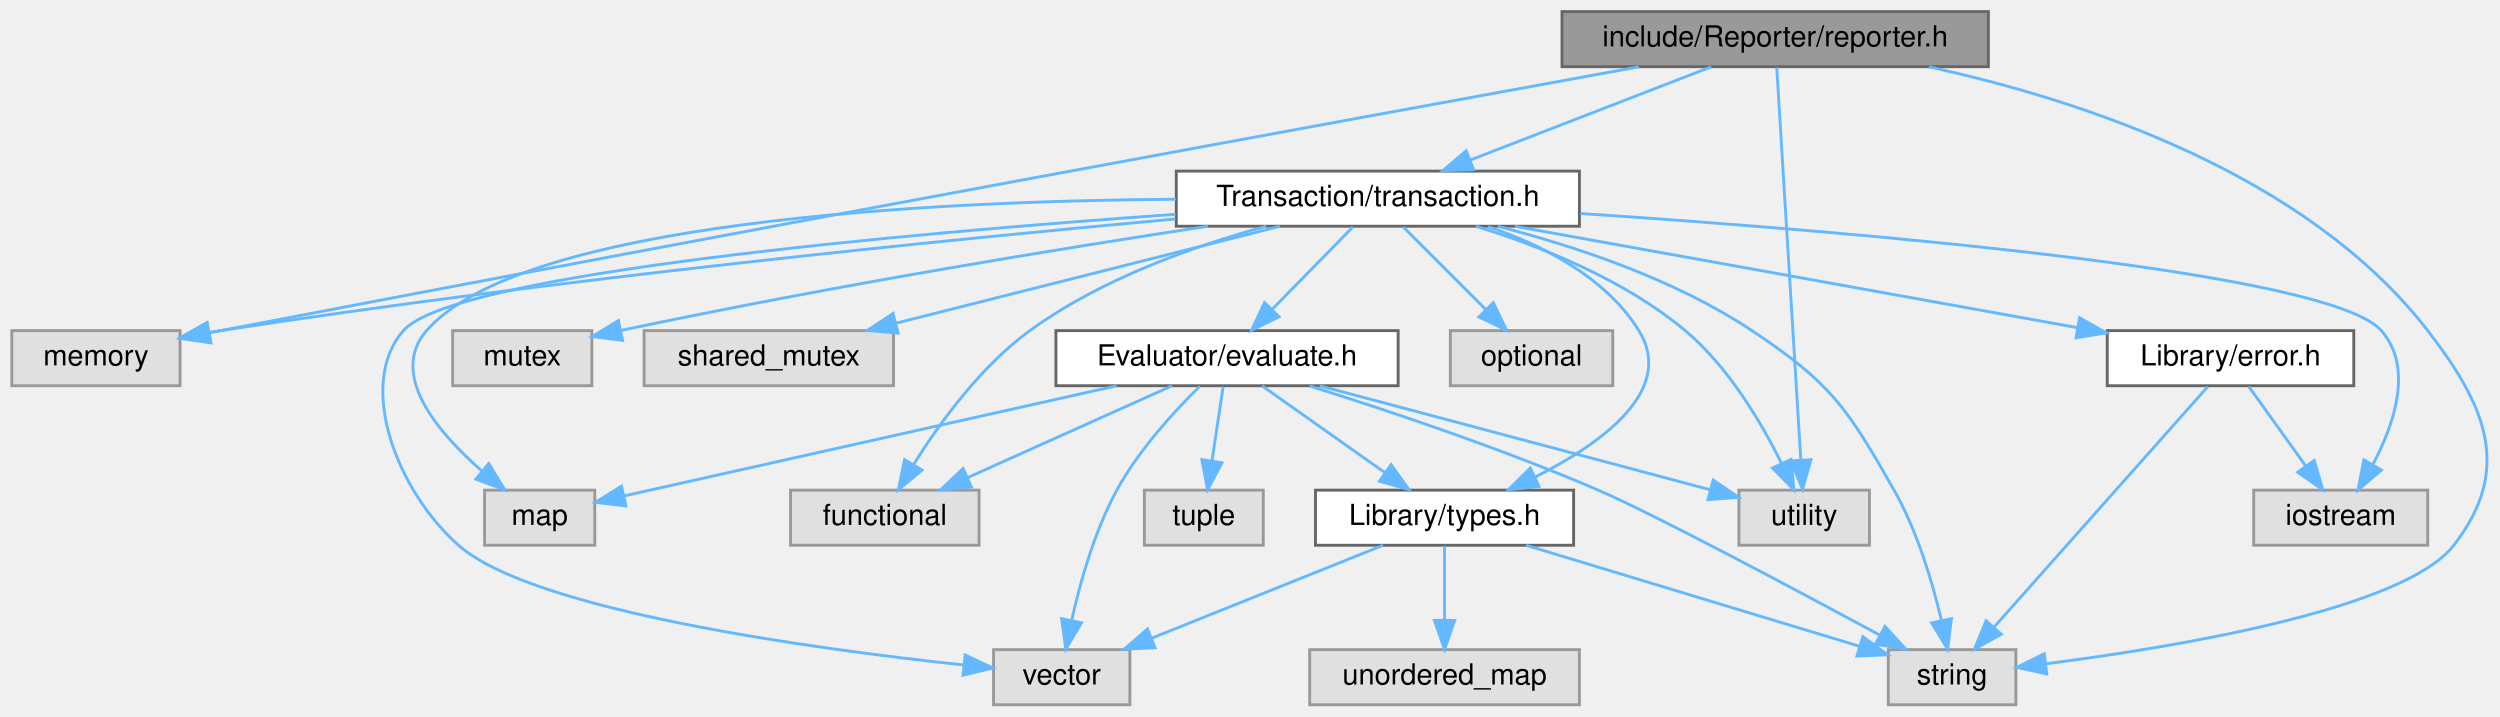
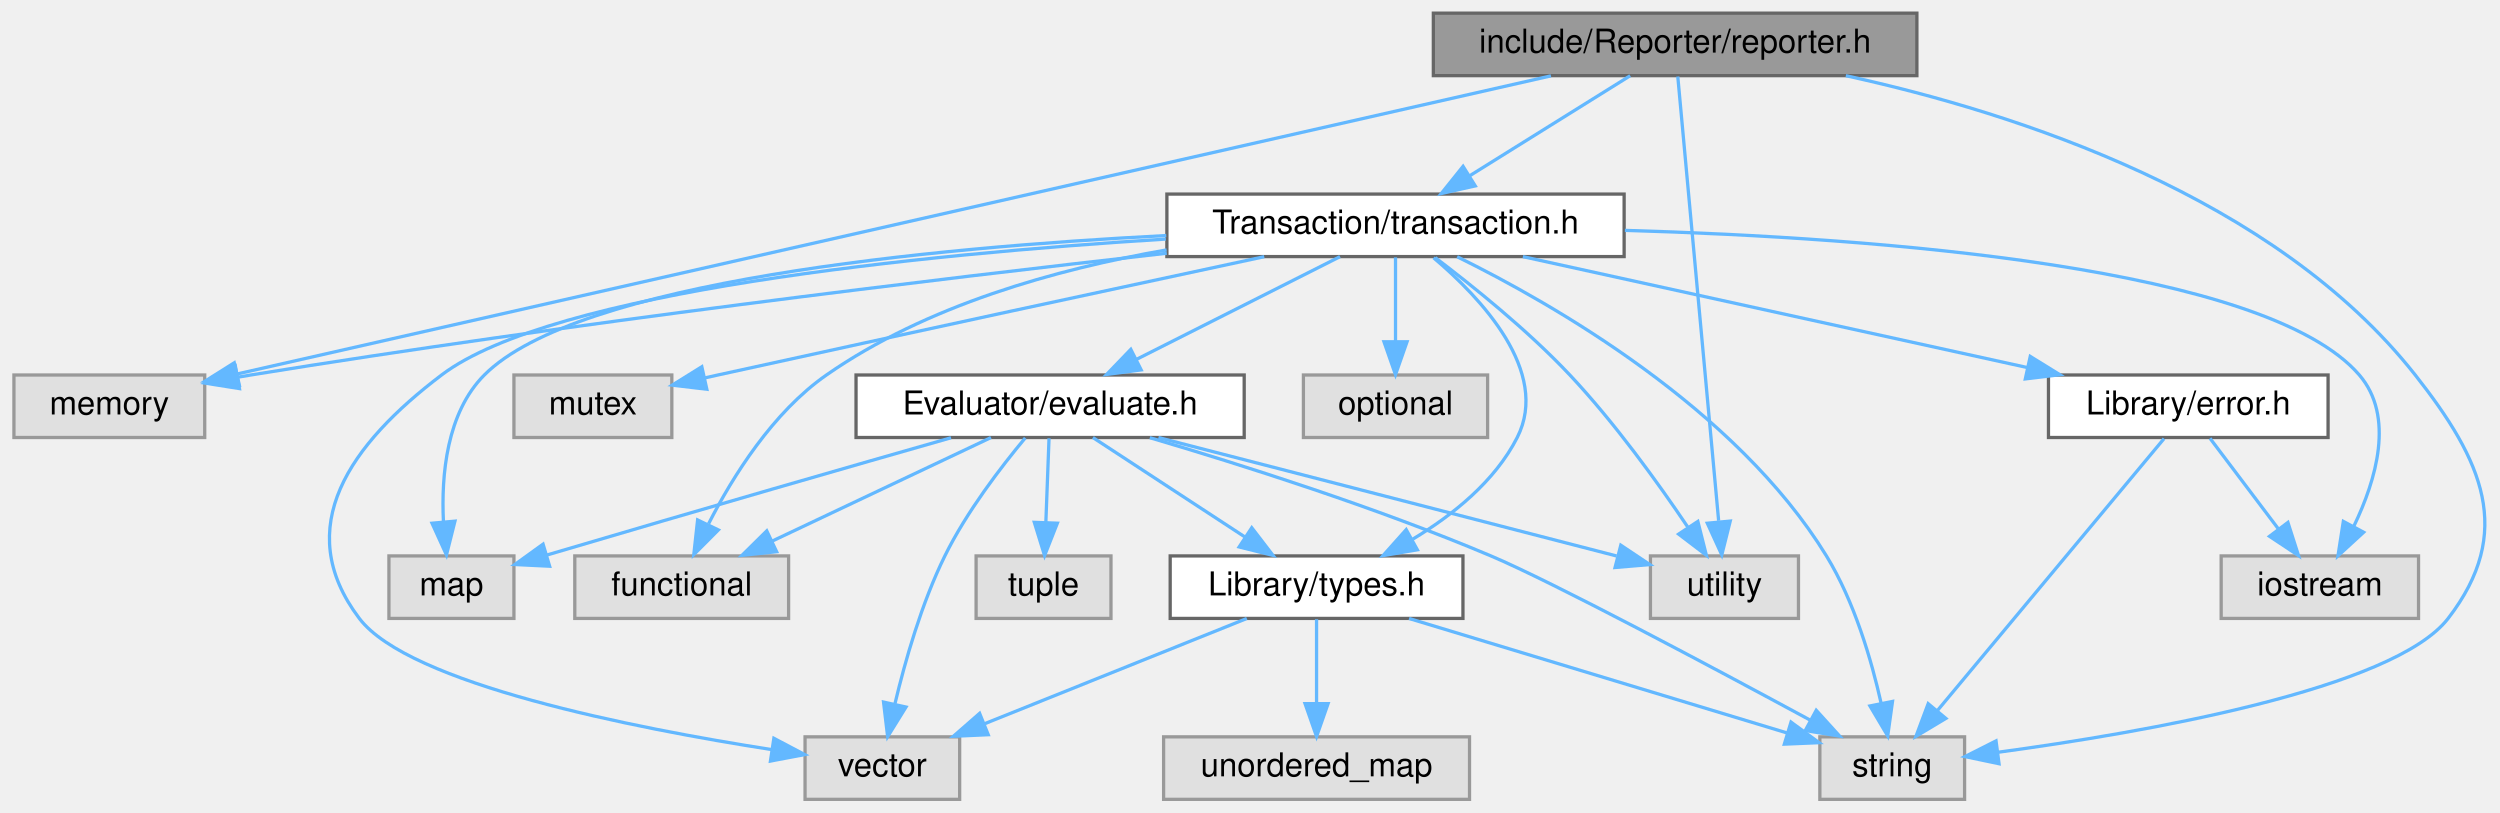
- <svg xmlns="http://www.w3.org/2000/svg" xmlns:xlink="http://www.w3.org/1999/xlink" width="862pt" height="247pt" viewBox="0.00 0.00 861.84 247.00">
+ <svg xmlns="http://www.w3.org/2000/svg" xmlns:xlink="http://www.w3.org/1999/xlink" width="760pt" height="247pt" viewBox="0.00 0.00 759.53 247.00">
  <g id="graph0" class="graph" transform="scale(1 1) rotate(0) translate(4 243)">
    <g id="Node000001" class="node">
      <g id="a_Node000001">
        <a xlink:title=" ">
-           <polygon fill="#999999" stroke="#666666" points="681.5,-239 534.5,-239 534.5,-220 681.5,-220 681.5,-239" />
-           <text text-anchor="middle" x="608" y="-227" font-family="Helvetica,sans-Serif" font-size="10.00">include/Reporter/reporter.h</text>
+           <polygon fill="#999999" stroke="#666666" points="578.5,-239 431.5,-239 431.5,-220 578.5,-220 578.5,-239" />
+           <text text-anchor="middle" x="505" y="-227" font-family="Helvetica,sans-Serif" font-size="10.00">include/Reporter/reporter.h</text>
        </a>
      </g>
    </g>
    <g id="Node000002" class="node">
      <g id="a_Node000002">
        <a xlink:title=" ">
          <polygon fill="#e0e0e0" stroke="#999999" points="58,-129 0,-129 0,-110 58,-110 58,-129" />
          <text text-anchor="middle" x="29" y="-117" font-family="Helvetica,sans-Serif" font-size="10.00">memory</text>
        </a>
      </g>
    </g>
    <g id="edge1_Node000001_Node000002" class="edge">
      <g id="a_edge1_Node000001_Node000002">
        <a xlink:title=" ">
-           <path fill="none" stroke="#63b8ff" d="M561,-219.97C467.72,-202.98 252.56,-163.6 72,-129 70.74,-128.76 69.46,-128.51 68.16,-128.26" />
-           <polygon fill="#63b8ff" stroke="#63b8ff" points="68.62,-124.78 58.14,-126.31 67.28,-131.66 68.62,-124.78" />
+           <path fill="none" stroke="#63b8ff" d="M467.25,-219.94C378.54,-199.81 157.51,-149.66 67.78,-129.3" />
+           <polygon fill="#63b8ff" stroke="#63b8ff" points="68.53,-125.88 58.01,-127.08 66.98,-132.71 68.53,-125.88" />
        </a>
      </g>
    </g>
    <g id="Node000003" class="node">
      <g id="a_Node000003">
        <a xlink:title=" ">
-           <polygon fill="#e0e0e0" stroke="#999999" points="691,-19 647,-19 647,0 691,0 691,-19" />
-           <text text-anchor="middle" x="669" y="-7" font-family="Helvetica,sans-Serif" font-size="10.00">string</text>
+           <polygon fill="#e0e0e0" stroke="#999999" points="593,-19 549,-19 549,0 593,0 593,-19" />
+           <text text-anchor="middle" x="571" y="-7" font-family="Helvetica,sans-Serif" font-size="10.00">string</text>
        </a>
      </g>
    </g>
    <g id="edge2_Node000001_Node000003" class="edge">
      <g id="a_edge2_Node000001_Node000003">
        <a xlink:title=" ">
-           <path fill="none" stroke="#63b8ff" d="M661.06,-219.93C713.27,-208.57 791.06,-183.23 833,-129 853.27,-102.79 862.3,-81.18 842,-55 824.94,-32.99 746.66,-19.96 701.47,-14.14" />
-           <polygon fill="#63b8ff" stroke="#63b8ff" points="701.64,-10.64 691.28,-12.88 700.78,-17.59 701.64,-10.64" />
+           <path fill="none" stroke="#63b8ff" d="M556.9,-219.99C608.94,-208.61 687.32,-183.19 730,-129 750.53,-102.93 760.26,-81.29 740,-55 723.41,-33.48 647.28,-20.29 603.07,-14.3" />
+           <polygon fill="#63b8ff" stroke="#63b8ff" points="603.47,-10.83 593.1,-13 602.56,-17.77 603.47,-10.83" />
        </a>
      </g>
    </g>
    <g id="Node000004" class="node">
      <g id="a_Node000004">
        <a xlink:title=" ">
-           <polygon fill="#e0e0e0" stroke="#999999" points="640.5,-74 595.5,-74 595.5,-55 640.5,-55 640.5,-74" />
-           <text text-anchor="middle" x="618" y="-62" font-family="Helvetica,sans-Serif" font-size="10.00">utility</text>
+           <polygon fill="#e0e0e0" stroke="#999999" points="542.5,-74 497.5,-74 497.5,-55 542.5,-55 542.5,-74" />
+           <text text-anchor="middle" x="520" y="-62" font-family="Helvetica,sans-Serif" font-size="10.00">utility</text>
        </a>
      </g>
    </g>
    <g id="edge3_Node000001_Node000004" class="edge">
      <g id="a_edge3_Node000001_Node000004">
        <a xlink:title=" ">
-           <path fill="none" stroke="#63b8ff" d="M608.54,-219.74C610.1,-194.31 614.65,-120.08 616.82,-84.69" />
-           <polygon fill="#63b8ff" stroke="#63b8ff" points="620.34,-84.5 617.46,-74.31 613.35,-84.07 620.34,-84.5" />
+           <path fill="none" stroke="#63b8ff" d="M505.81,-219.74C508.15,-194.31 514.98,-120.08 518.23,-84.69" />
+           <polygon fill="#63b8ff" stroke="#63b8ff" points="521.76,-84.59 519.19,-74.31 514.79,-83.94 521.76,-84.59" />
        </a>
      </g>
    </g>
    <g id="Node000005" class="node">
      <g id="a_Node000005">
        <a xlink:href="transaction_8h_source.html" target="_top" xlink:title=" ">
-           <polygon fill="white" stroke="#666666" points="540.5,-184 401.5,-184 401.5,-165 540.5,-165 540.5,-184" />
-           <text text-anchor="middle" x="471" y="-172" font-family="Helvetica,sans-Serif" font-size="10.00">Transaction/transaction.h</text>
+           <polygon fill="white" stroke="#666666" points="489.5,-184 350.5,-184 350.5,-165 489.5,-165 489.5,-184" />
+           <text text-anchor="middle" x="420" y="-172" font-family="Helvetica,sans-Serif" font-size="10.00">Transaction/transaction.h</text>
        </a>
      </g>
    </g>
    <g id="edge4_Node000001_Node000005" class="edge">
      <g id="a_edge4_Node000001_Node000005">
        <a xlink:title=" ">
-           <path fill="none" stroke="#63b8ff" d="M585.99,-219.98C563.55,-211.3 528.52,-197.75 503.01,-187.88" />
-           <polygon fill="#63b8ff" stroke="#63b8ff" points="504,-184.51 493.41,-184.17 501.48,-191.04 504,-184.51" />
-         </a>
-       </g>
-     </g>
-     <g id="edge11_Node000005_Node000002" class="edge">
-       <g id="a_edge11_Node000005_Node000002">
-         <a xlink:title=" ">
-           <path fill="none" stroke="#63b8ff" d="M401.21,-167.51C321.38,-160.24 186.87,-146.73 72,-129 70.73,-128.8 69.44,-128.6 68.14,-128.38" />
-           <polygon fill="#63b8ff" stroke="#63b8ff" points="68.54,-124.9 58.09,-126.59 67.32,-131.79 68.54,-124.9" />
-         </a>
-       </g>
-     </g>
-     <g id="edge8_Node000005_Node000003" class="edge">
-       <g id="a_edge8_Node000005_Node000003">
-         <a xlink:title=" ">
-           <path fill="none" stroke="#63b8ff" d="M512.37,-164.96C538.96,-158.14 573.38,-146.73 600,-129 627.25,-110.85 632.83,-102.47 649,-74 656.95,-60.01 662.16,-42.45 665.27,-29.35" />
-           <polygon fill="#63b8ff" stroke="#63b8ff" points="668.78,-29.7 667.47,-19.18 661.94,-28.22 668.78,-29.7" />
-         </a>
-       </g>
-     </g>
-     <g id="edge9_Node000005_Node000004" class="edge">
-       <g id="a_edge9_Node000005_Node000004">
-         <a xlink:title=" ">
-           <path fill="none" stroke="#63b8ff" d="M504.83,-164.98C527.16,-158.07 556.04,-146.56 577,-129 591.89,-116.52 603.27,-97.24 610.22,-83.19" />
-           <polygon fill="#63b8ff" stroke="#63b8ff" points="613.43,-84.6 614.49,-74.06 607.08,-81.64 613.43,-84.6" />
+           <path fill="none" stroke="#63b8ff" d="M491.34,-219.98C478.16,-211.77 457.97,-199.18 442.43,-189.49" />
+           <polygon fill="#63b8ff" stroke="#63b8ff" points="444.24,-186.49 433.91,-184.17 440.54,-192.43 444.24,-186.49" />
+         </a>
+       </g>
+     </g>
+     <g id="edge10_Node000005_Node000002" class="edge">
+       <g id="a_edge10_Node000005_Node000002">
+         <a xlink:title=" ">
+           <path fill="none" stroke="#63b8ff" d="M350.47,-166.02C280.08,-158.11 168.19,-144.64 72,-129 70.73,-128.79 69.45,-128.58 68.15,-128.35" />
+           <polygon fill="#63b8ff" stroke="#63b8ff" points="68.56,-124.87 58.1,-126.53 67.31,-131.76 68.56,-124.87" />
+         </a>
+       </g>
+     </g>
+     <g id="edge7_Node000005_Node000003" class="edge">
+       <g id="a_edge7_Node000005_Node000003">
+         <a xlink:title=" ">
+           <path fill="none" stroke="#63b8ff" d="M438.74,-164.95C467.88,-150.61 523.54,-118.81 551,-74 559.49,-60.14 564.69,-42.35 567.65,-29.12" />
+           <polygon fill="#63b8ff" stroke="#63b8ff" points="571.09,-29.77 569.63,-19.28 564.23,-28.39 571.09,-29.77" />
+         </a>
+       </g>
+     </g>
+     <g id="edge8_Node000005_Node000004" class="edge">
+       <g id="a_edge8_Node000005_Node000004">
+         <a xlink:title=" ">
+           <path fill="none" stroke="#63b8ff" d="M432.07,-164.68C443.29,-156.19 460.16,-142.65 473,-129 486.61,-114.53 499.87,-96.11 508.81,-82.83" />
+           <polygon fill="#63b8ff" stroke="#63b8ff" points="511.91,-84.49 514.5,-74.21 506.07,-80.63 511.91,-84.49" />
        </a>
      </g>
    </g>
    <g id="Node000006" class="node">
      <g id="a_Node000006">
        <a xlink:title=" ">
-           <polygon fill="#e0e0e0" stroke="#999999" points="833,-74 773,-74 773,-55 833,-55 833,-74" />
-           <text text-anchor="middle" x="803" y="-62" font-family="Helvetica,sans-Serif" font-size="10.00">iostream</text>
+           <polygon fill="#e0e0e0" stroke="#999999" points="731,-74 671,-74 671,-55 731,-55 731,-74" />
+           <text text-anchor="middle" x="701" y="-62" font-family="Helvetica,sans-Serif" font-size="10.00">iostream</text>
        </a>
      </g>
    </g>
    <g id="edge5_Node000005_Node000006" class="edge">
      <g id="a_edge5_Node000005_Node000006">
        <a xlink:title=" ">
-           <path fill="none" stroke="#63b8ff" d="M540.82,-169.39C636.62,-163.04 799.07,-149.38 817,-129 828.15,-116.33 821.5,-96.8 814.04,-82.75" />
-           <polygon fill="#63b8ff" stroke="#63b8ff" points="817.02,-80.91 808.95,-74.04 810.98,-84.44 817.02,-80.91" />
+           <path fill="none" stroke="#63b8ff" d="M489.73,-172.97C567.1,-170.72 684.79,-161.82 713,-129 723.83,-116.4 718.12,-97.14 711.38,-83.13" />
+           <polygon fill="#63b8ff" stroke="#63b8ff" points="714.31,-81.19 706.51,-74.03 708.14,-84.5 714.31,-81.19" />
        </a>
      </g>
    </g>
    <g id="Node000007" class="node">
      <g id="a_Node000007">
        <a xlink:title=" ">
          <polygon fill="#e0e0e0" stroke="#999999" points="200,-129 152,-129 152,-110 200,-110 200,-129" />
          <text text-anchor="middle" x="176" y="-117" font-family="Helvetica,sans-Serif" font-size="10.00">mutex</text>
        </a>
      </g>
    </g>
    <g id="edge6_Node000005_Node000007" class="edge">
      <g id="a_edge6_Node000005_Node000007">
        <a xlink:title=" ">
-           <path fill="none" stroke="#63b8ff" d="M412.46,-165C361.47,-157.26 285.37,-144.94 210.21,-129.11" />
-           <polygon fill="#63b8ff" stroke="#63b8ff" points="210.6,-125.61 200.1,-126.96 209.15,-132.46 210.6,-125.61" />
+           <path fill="none" stroke="#63b8ff" d="M380.1,-164.97C338.59,-156.08 271.71,-141.69 214,-129 212.74,-128.72 211.45,-128.44 210.15,-128.15" />
+           <polygon fill="#63b8ff" stroke="#63b8ff" points="210.64,-124.67 200.12,-125.92 209.12,-131.51 210.64,-124.67" />
        </a>
      </g>
    </g>
    <g id="Node000008" class="node">
      <g id="a_Node000008">
        <a xlink:title=" ">
-           <polygon fill="#e0e0e0" stroke="#999999" points="304,-129 218,-129 218,-110 304,-110 304,-129" />
-           <text text-anchor="middle" x="261" y="-117" font-family="Helvetica,sans-Serif" font-size="10.00">shared_mutex</text>
-         </a>
-       </g>
-     </g>
-     <g id="edge7_Node000005_Node000008" class="edge">
-       <g id="a_edge7_Node000005_Node000008">
-         <a xlink:title=" ">
-           <path fill="none" stroke="#63b8ff" d="M437.26,-164.98C401.32,-155.91 344.28,-141.52 304.87,-131.57" />
-           <polygon fill="#63b8ff" stroke="#63b8ff" points="305.56,-128.14 295,-129.08 303.84,-134.92 305.56,-128.14" />
+           <polygon fill="#e0e0e0" stroke="#999999" points="287.5,-19 240.5,-19 240.5,0 287.5,0 287.5,-19" />
+           <text text-anchor="middle" x="264" y="-7" font-family="Helvetica,sans-Serif" font-size="10.00">vector</text>
+         </a>
+       </g>
+     </g>
+     <g id="edge9_Node000005_Node000008" class="edge">
+       <g id="a_edge9_Node000005_Node000008">
+         <a xlink:title=" ">
+           <path fill="none" stroke="#63b8ff" d="M350.17,-170.33C275.63,-165.66 163.7,-154.53 130,-129 102.33,-108.04 84.02,-82.66 105,-55 120.09,-35.1 188.29,-21.68 230.32,-15.13" />
+           <polygon fill="#63b8ff" stroke="#63b8ff" points="231.02,-18.56 240.39,-13.61 229.98,-11.64 231.02,-18.56" />
        </a>
      </g>
    </g>
    <g id="Node000009" class="node">
      <g id="a_Node000009">
        <a xlink:title=" ">
-           <polygon fill="#e0e0e0" stroke="#999999" points="385.5,-19 338.5,-19 338.5,0 385.5,0 385.5,-19" />
-           <text text-anchor="middle" x="362" y="-7" font-family="Helvetica,sans-Serif" font-size="10.00">vector</text>
-         </a>
-       </g>
-     </g>
-     <g id="edge10_Node000005_Node000009" class="edge">
-       <g id="a_edge10_Node000005_Node000009">
-         <a xlink:title=" ">
-           <path fill="none" stroke="#63b8ff" d="M401.24,-169.11C307.96,-162.51 152.26,-148.69 135,-129 118.83,-110.55 132.57,-73.96 154,-55 179.48,-32.45 276.08,-19.3 328.19,-13.71" />
-           <polygon fill="#63b8ff" stroke="#63b8ff" points="328.7,-17.17 338.29,-12.66 327.98,-10.21 328.7,-17.17" />
+           <polygon fill="#e0e0e0" stroke="#999999" points="152,-74 114,-74 114,-55 152,-55 152,-74" />
+           <text text-anchor="middle" x="133" y="-62" font-family="Helvetica,sans-Serif" font-size="10.00">map</text>
+         </a>
+       </g>
+     </g>
+     <g id="edge11_Node000005_Node000009" class="edge">
+       <g id="a_edge11_Node000005_Node000009">
+         <a xlink:title=" ">
+           <path fill="none" stroke="#63b8ff" d="M350.31,-171.4C277.92,-167.69 171.33,-157.41 143,-129 131.56,-117.52 129.88,-98.64 130.57,-84.44" />
+           <polygon fill="#63b8ff" stroke="#63b8ff" points="134.07,-84.57 131.49,-74.29 127.1,-83.94 134.07,-84.57" />
        </a>
      </g>
    </g>
    <g id="Node000010" class="node">
      <g id="a_Node000010">
        <a xlink:title=" ">
-           <polygon fill="#e0e0e0" stroke="#999999" points="201,-74 163,-74 163,-55 201,-55 201,-74" />
-           <text text-anchor="middle" x="182" y="-62" font-family="Helvetica,sans-Serif" font-size="10.00">map</text>
+           <polygon fill="#e0e0e0" stroke="#999999" points="448,-129 392,-129 392,-110 448,-110 448,-129" />
+           <text text-anchor="middle" x="420" y="-117" font-family="Helvetica,sans-Serif" font-size="10.00">optional</text>
        </a>
      </g>
    </g>
    <g id="edge12_Node000005_Node000010" class="edge">
      <g id="a_edge12_Node000005_Node000010">
        <a xlink:title=" ">
-           <path fill="none" stroke="#63b8ff" d="M401.35,-174.31C315.2,-173.66 175.84,-166.6 143,-129 129.88,-113.98 146.7,-94.03 162.16,-80.53" />
-           <polygon fill="#63b8ff" stroke="#63b8ff" points="164.45,-83.17 169.95,-74.12 160.01,-77.77 164.45,-83.17" />
+           <path fill="none" stroke="#63b8ff" d="M420,-164.75C420,-157.8 420,-147.85 420,-139.13" />
+           <polygon fill="#63b8ff" stroke="#63b8ff" points="423.5,-139.09 420,-129.09 416.5,-139.09 423.5,-139.09" />
        </a>
      </g>
    </g>
    <g id="Node000011" class="node">
      <g id="a_Node000011">
        <a xlink:title=" ">
-           <polygon fill="#e0e0e0" stroke="#999999" points="552,-129 496,-129 496,-110 552,-110 552,-129" />
-           <text text-anchor="middle" x="524" y="-117" font-family="Helvetica,sans-Serif" font-size="10.00">optional</text>
+           <polygon fill="#e0e0e0" stroke="#999999" points="235.5,-74 170.5,-74 170.5,-55 235.5,-55 235.5,-74" />
+           <text text-anchor="middle" x="203" y="-62" font-family="Helvetica,sans-Serif" font-size="10.00">functional</text>
        </a>
      </g>
    </g>
    <g id="edge13_Node000005_Node000011" class="edge">
      <g id="a_edge13_Node000005_Node000011">
        <a xlink:title=" ">
-           <path fill="none" stroke="#63b8ff" d="M479.75,-164.75C487.47,-157.03 498.9,-145.6 508.22,-136.28" />
-           <polygon fill="#63b8ff" stroke="#63b8ff" points="510.81,-138.64 515.41,-129.09 505.86,-133.69 510.81,-138.64" />
+           <path fill="none" stroke="#63b8ff" d="M350.41,-167.03C316.8,-161.19 277.28,-150.09 247,-129 230.7,-117.65 218.54,-98.19 211.18,-83.79" />
+           <polygon fill="#63b8ff" stroke="#63b8ff" points="214.15,-81.9 206.68,-74.4 207.84,-84.93 214.15,-81.9" />
        </a>
      </g>
    </g>
    <g id="Node000012" class="node">
      <g id="a_Node000012">
-         <a xlink:title=" ">
-           <polygon fill="#e0e0e0" stroke="#999999" points="333.5,-74 268.5,-74 268.5,-55 333.5,-55 333.5,-74" />
-           <text text-anchor="middle" x="301" y="-62" font-family="Helvetica,sans-Serif" font-size="10.00">functional</text>
+         <a xlink:href="types_8h.html" target="_top" xlink:title=" ">
+           <polygon fill="white" stroke="#666666" points="440.5,-74 351.5,-74 351.5,-55 440.5,-55 440.5,-74" />
+           <text text-anchor="middle" x="396" y="-62" font-family="Helvetica,sans-Serif" font-size="10.00">Library/types.h</text>
        </a>
      </g>
    </g>
    <g id="edge14_Node000005_Node000012" class="edge">
      <g id="a_edge14_Node000005_Node000012">
        <a xlink:title=" ">
-           <path fill="none" stroke="#63b8ff" d="M432.44,-164.98C407.53,-158.15 375.34,-146.72 351,-129 334.04,-116.65 319.84,-97.07 310.96,-82.91" />
-           <polygon fill="#63b8ff" stroke="#63b8ff" points="313.84,-80.91 305.69,-74.14 307.83,-84.51 313.84,-80.91" />
+           <path fill="none" stroke="#63b8ff" d="M431.56,-164.64C445.87,-152.53 467.18,-130.02 457,-110 450.23,-96.68 437.4,-86.41 425.25,-79.1" />
+           <polygon fill="#63b8ff" stroke="#63b8ff" points="426.64,-75.87 416.2,-74.09 423.25,-81.99 426.64,-75.87" />
+         </a>
+       </g>
+     </g>
+     <g id="Node000014" class="node">
+       <g id="a_Node000014">
+         <a xlink:href="error_8h.html" target="_top" xlink:title=" ">
+           <polygon fill="white" stroke="#666666" points="703.5,-129 618.5,-129 618.5,-110 703.5,-110 703.5,-129" />
+           <text text-anchor="middle" x="661" y="-117" font-family="Helvetica,sans-Serif" font-size="10.00">Library/error.h</text>
+         </a>
+       </g>
+     </g>
+     <g id="edge18_Node000005_Node000014" class="edge">
+       <g id="a_edge18_Node000005_Node000014">
+         <a xlink:title=" ">
+           <path fill="none" stroke="#63b8ff" d="M458.72,-164.98C500.41,-155.82 566.82,-141.21 612.09,-131.26" />
+           <polygon fill="#63b8ff" stroke="#63b8ff" points="612.96,-134.65 621.98,-129.08 611.46,-127.81 612.96,-134.65" />
+         </a>
+       </g>
+     </g>
+     <g id="Node000015" class="node">
+       <g id="a_Node000015">
+         <a xlink:href="evaluate_8h.html" target="_top" xlink:title=" ">
+           <polygon fill="white" stroke="#666666" points="374,-129 256,-129 256,-110 374,-110 374,-129" />
+           <text text-anchor="middle" x="315" y="-117" font-family="Helvetica,sans-Serif" font-size="10.00">Evaluator/evaluate.h</text>
+         </a>
+       </g>
+     </g>
+     <g id="edge21_Node000005_Node000015" class="edge">
+       <g id="a_edge21_Node000005_Node000015">
+         <a xlink:title=" ">
+           <path fill="none" stroke="#63b8ff" d="M403.13,-164.98C386.39,-156.54 360.5,-143.47 341.11,-133.68" />
+           <polygon fill="#63b8ff" stroke="#63b8ff" points="342.68,-130.55 332.18,-129.17 339.53,-136.8 342.68,-130.55" />
+         </a>
+       </g>
+     </g>
+     <g id="edge17_Node000012_Node000003" class="edge">
+       <g id="a_edge17_Node000012_Node000003">
+         <a xlink:title=" ">
+           <path fill="none" stroke="#63b8ff" d="M424.12,-54.98C455.55,-45.46 506.34,-30.08 539.2,-20.13" />
+           <polygon fill="#63b8ff" stroke="#63b8ff" points="540.23,-23.48 548.78,-17.23 538.2,-16.78 540.23,-23.48" />
+         </a>
+       </g>
+     </g>
+     <g id="edge15_Node000012_Node000008" class="edge">
+       <g id="a_edge15_Node000012_Node000008">
+         <a xlink:title=" ">
+           <path fill="none" stroke="#63b8ff" d="M374.79,-54.98C353.27,-46.34 319.72,-32.87 295.17,-23.02" />
+           <polygon fill="#63b8ff" stroke="#63b8ff" points="296.18,-19.65 285.59,-19.17 293.57,-26.14 296.18,-19.65" />
        </a>
      </g>
    </g>
    <g id="Node000013" class="node">
      <g id="a_Node000013">
-         <a xlink:href="types_8h.html" target="_top" xlink:title=" ">
-           <polygon fill="white" stroke="#666666" points="538.5,-74 449.5,-74 449.5,-55 538.5,-55 538.5,-74" />
-           <text text-anchor="middle" x="494" y="-62" font-family="Helvetica,sans-Serif" font-size="10.00">Library/types.h</text>
-         </a>
-       </g>
-     </g>
-     <g id="edge15_Node000005_Node000013" class="edge">
-       <g id="a_edge15_Node000005_Node000013">
-         <a xlink:title=" ">
-           <path fill="none" stroke="#63b8ff" d="M509.01,-164.85C528.12,-158.37 549.6,-147.36 561,-129 573.71,-108.54 548.4,-90.22 525.34,-78.57" />
-           <polygon fill="#63b8ff" stroke="#63b8ff" points="526.57,-75.28 516.04,-74.15 523.57,-81.61 526.57,-75.28" />
-         </a>
-       </g>
-     </g>
-     <g id="Node000015" class="node">
-       <g id="a_Node000015">
-         <a xlink:href="error_8h.html" target="_top" xlink:title=" ">
-           <polygon fill="white" stroke="#666666" points="807.5,-129 722.5,-129 722.5,-110 807.5,-110 807.5,-129" />
-           <text text-anchor="middle" x="765" y="-117" font-family="Helvetica,sans-Serif" font-size="10.00">Library/error.h</text>
-         </a>
-       </g>
-     </g>
-     <g id="edge19_Node000005_Node000015" class="edge">
-       <g id="a_edge19_Node000005_Node000015">
-         <a xlink:title=" ">
-           <path fill="none" stroke="#63b8ff" d="M518.24,-164.98C571.26,-155.43 657.07,-139.96 712.25,-130.01" />
-           <polygon fill="#63b8ff" stroke="#63b8ff" points="712.96,-133.44 722.18,-128.22 711.72,-126.55 712.96,-133.44" />
+         <a xlink:title=" ">
+           <polygon fill="#e0e0e0" stroke="#999999" points="442.5,-19 349.5,-19 349.5,0 442.5,0 442.5,-19" />
+           <text text-anchor="middle" x="396" y="-7" font-family="Helvetica,sans-Serif" font-size="10.00">unordered_map</text>
+         </a>
+       </g>
+     </g>
+     <g id="edge16_Node000012_Node000013" class="edge">
+       <g id="a_edge16_Node000012_Node000013">
+         <a xlink:title=" ">
+           <path fill="none" stroke="#63b8ff" d="M396,-54.75C396,-47.8 396,-37.85 396,-29.13" />
+           <polygon fill="#63b8ff" stroke="#63b8ff" points="399.5,-29.09 396,-19.09 392.5,-29.09 399.5,-29.09" />
+         </a>
+       </g>
+     </g>
+     <g id="edge19_Node000014_Node000003" class="edge">
+       <g id="a_edge19_Node000014_Node000003">
+         <a xlink:title=" ">
+           <path fill="none" stroke="#63b8ff" d="M653.63,-109.66C638.6,-91.61 604.15,-50.28 584.81,-27.08" />
+           <polygon fill="#63b8ff" stroke="#63b8ff" points="587.31,-24.6 578.22,-19.16 581.93,-29.08 587.31,-24.6" />
+         </a>
+       </g>
+     </g>
+     <g id="edge20_Node000014_Node000006" class="edge">
+       <g id="a_edge20_Node000014_Node000006">
+         <a xlink:title=" ">
+           <path fill="none" stroke="#63b8ff" d="M667.61,-109.75C673.26,-102.26 681.54,-91.28 688.45,-82.13" />
+           <polygon fill="#63b8ff" stroke="#63b8ff" points="691.29,-84.18 694.52,-74.09 685.7,-79.96 691.29,-84.18" />
+         </a>
+       </g>
+     </g>
+     <g id="edge24_Node000015_Node000003" class="edge">
+       <g id="a_edge24_Node000015_Node000003">
+         <a xlink:title=" ">
+           <path fill="none" stroke="#63b8ff" d="M345.31,-109.94C372.8,-101.83 414.23,-88.71 449,-74 467.85,-66.02 516.17,-40.25 546.03,-24.1" />
+           <polygon fill="#63b8ff" stroke="#63b8ff" points="547.9,-27.07 555.02,-19.22 544.56,-20.91 547.9,-27.07" />
+         </a>
+       </g>
+     </g>
+     <g id="edge22_Node000015_Node000004" class="edge">
+       <g id="a_edge22_Node000015_Node000004">
+         <a xlink:title=" ">
+           <path fill="none" stroke="#63b8ff" d="M347.94,-109.98C386.22,-100.09 449,-83.86 487.21,-73.98" />
+           <polygon fill="#63b8ff" stroke="#63b8ff" points="488.49,-77.26 497.3,-71.37 486.74,-70.48 488.49,-77.26" />
+         </a>
+       </g>
+     </g>
+     <g id="edge23_Node000015_Node000008" class="edge">
+       <g id="a_edge23_Node000015_Node000008">
+         <a xlink:title=" ">
+           <path fill="none" stroke="#63b8ff" d="M307.44,-109.86C300.27,-101.28 289.64,-87.49 283,-74 275.93,-59.62 270.93,-42.1 267.84,-29.11" />
+           <polygon fill="#63b8ff" stroke="#63b8ff" points="271.19,-28.06 265.61,-19.05 264.36,-29.57 271.19,-28.06" />
+         </a>
+       </g>
+     </g>
+     <g id="edge27_Node000015_Node000009" class="edge">
+       <g id="a_edge27_Node000015_Node000009">
+         <a xlink:title=" ">
+           <path fill="none" stroke="#63b8ff" d="M284.87,-109.92C255.74,-101.6 210.12,-88.5 161.94,-74.25" />
+           <polygon fill="#63b8ff" stroke="#63b8ff" points="162.85,-70.87 152.27,-71.39 160.86,-77.58 162.85,-70.87" />
+         </a>
+       </g>
+     </g>
+     <g id="edge25_Node000015_Node000011" class="edge">
+       <g id="a_edge25_Node000015_Node000011">
+         <a xlink:title=" ">
+           <path fill="none" stroke="#63b8ff" d="M297.01,-109.98C279.07,-101.5 251.28,-88.35 230.57,-78.54" />
+           <polygon fill="#63b8ff" stroke="#63b8ff" points="231.86,-75.28 221.32,-74.17 228.86,-81.61 231.86,-75.28" />
+         </a>
+       </g>
+     </g>
+     <g id="edge28_Node000015_Node000012" class="edge">
+       <g id="a_edge28_Node000015_Node000012">
+         <a xlink:title=" ">
+           <path fill="none" stroke="#63b8ff" d="M328.01,-109.98C340.46,-101.84 359.46,-89.41 374.21,-79.76" />
+           <polygon fill="#63b8ff" stroke="#63b8ff" points="376.3,-82.57 382.75,-74.17 372.46,-76.72 376.3,-82.57" />
        </a>
      </g>
    </g>
    <g id="Node000016" class="node">
      <g id="a_Node000016">
-         <a xlink:href="evaluate_8h.html" target="_top" xlink:title=" ">
-           <polygon fill="white" stroke="#666666" points="478,-129 360,-129 360,-110 478,-110 478,-129" />
-           <text text-anchor="middle" x="419" y="-117" font-family="Helvetica,sans-Serif" font-size="10.00">Evaluator/evaluate.h</text>
-         </a>
-       </g>
-     </g>
-     <g id="edge22_Node000005_Node000016" class="edge">
-       <g id="a_edge22_Node000005_Node000016">
-         <a xlink:title=" ">
-           <path fill="none" stroke="#63b8ff" d="M462.41,-164.75C454.84,-157.03 443.62,-145.6 434.49,-136.28" />
-           <polygon fill="#63b8ff" stroke="#63b8ff" points="436.93,-133.78 427.43,-129.09 431.93,-138.68 436.93,-133.78" />
-         </a>
-       </g>
-     </g>
-     <g id="edge18_Node000013_Node000003" class="edge">
-       <g id="a_edge18_Node000013_Node000003">
-         <a xlink:title=" ">
-           <path fill="none" stroke="#63b8ff" d="M522.12,-54.98C553.55,-45.46 604.34,-30.08 637.2,-20.13" />
-           <polygon fill="#63b8ff" stroke="#63b8ff" points="638.23,-23.48 646.78,-17.23 636.2,-16.78 638.23,-23.48" />
-         </a>
-       </g>
-     </g>
-     <g id="edge16_Node000013_Node000009" class="edge">
-       <g id="a_edge16_Node000013_Node000009">
-         <a xlink:title=" ">
-           <path fill="none" stroke="#63b8ff" d="M472.79,-54.98C451.27,-46.34 417.72,-32.87 393.17,-23.02" />
-           <polygon fill="#63b8ff" stroke="#63b8ff" points="394.18,-19.65 383.59,-19.17 391.57,-26.14 394.18,-19.65" />
-         </a>
-       </g>
-     </g>
-     <g id="Node000014" class="node">
-       <g id="a_Node000014">
-         <a xlink:title=" ">
-           <polygon fill="#e0e0e0" stroke="#999999" points="540.5,-19 447.5,-19 447.5,0 540.5,0 540.5,-19" />
-           <text text-anchor="middle" x="494" y="-7" font-family="Helvetica,sans-Serif" font-size="10.00">unordered_map</text>
-         </a>
-       </g>
-     </g>
-     <g id="edge17_Node000013_Node000014" class="edge">
-       <g id="a_edge17_Node000013_Node000014">
-         <a xlink:title=" ">
-           <path fill="none" stroke="#63b8ff" d="M494,-54.75C494,-47.8 494,-37.85 494,-29.13" />
-           <polygon fill="#63b8ff" stroke="#63b8ff" points="497.5,-29.09 494,-19.09 490.5,-29.09 497.5,-29.09" />
-         </a>
-       </g>
-     </g>
-     <g id="edge20_Node000015_Node000003" class="edge">
-       <g id="a_edge20_Node000015_Node000003">
-         <a xlink:title=" ">
-           <path fill="none" stroke="#63b8ff" d="M757.14,-109.66C741.03,-91.54 704.03,-49.91 683.46,-26.77" />
-           <polygon fill="#63b8ff" stroke="#63b8ff" points="685.96,-24.31 676.7,-19.16 680.72,-28.96 685.96,-24.31" />
-         </a>
-       </g>
-     </g>
-     <g id="edge21_Node000015_Node000006" class="edge">
-       <g id="a_edge21_Node000015_Node000006">
-         <a xlink:title=" ">
-           <path fill="none" stroke="#63b8ff" d="M771.27,-109.75C776.59,-102.34 784.36,-91.5 790.88,-82.41" />
-           <polygon fill="#63b8ff" stroke="#63b8ff" points="793.86,-84.26 796.84,-74.09 788.17,-80.18 793.86,-84.26" />
-         </a>
-       </g>
-     </g>
-     <g id="edge25_Node000016_Node000003" class="edge">
-       <g id="a_edge25_Node000016_Node000003">
-         <a xlink:title=" ">
-           <path fill="none" stroke="#63b8ff" d="M447.41,-109.93C473.66,-101.71 513.52,-88.44 547,-74 565.79,-65.89 614.13,-40.16 644.02,-24.05" />
-           <polygon fill="#63b8ff" stroke="#63b8ff" points="645.87,-27.03 653.01,-19.19 642.55,-20.87 645.87,-27.03" />
-         </a>
-       </g>
-     </g>
-     <g id="edge23_Node000016_Node000004" class="edge">
-       <g id="a_edge23_Node000016_Node000004">
-         <a xlink:title=" ">
-           <path fill="none" stroke="#63b8ff" d="M450.97,-109.98C487.93,-100.14 548.42,-84.03 585.57,-74.14" />
-           <polygon fill="#63b8ff" stroke="#63b8ff" points="586.63,-77.48 595.39,-71.52 584.83,-70.71 586.63,-77.48" />
-         </a>
-       </g>
-     </g>
-     <g id="edge24_Node000016_Node000009" class="edge">
-       <g id="a_edge24_Node000016_Node000009">
-         <a xlink:title=" ">
-           <path fill="none" stroke="#63b8ff" d="M409.61,-109.81C401.03,-101.4 388.58,-87.92 381,-74 373.34,-59.93 368.39,-42.38 365.47,-29.3" />
-           <polygon fill="#63b8ff" stroke="#63b8ff" points="368.83,-28.26 363.41,-19.16 361.97,-29.65 368.83,-28.26" />
-         </a>
-       </g>
-     </g>
-     <g id="edge28_Node000016_Node000010" class="edge">
-       <g id="a_edge28_Node000016_Node000010">
-         <a xlink:title=" ">
-           <path fill="none" stroke="#63b8ff" d="M380.92,-109.98C333.54,-99.39 253.67,-81.53 210.97,-71.98" />
-           <polygon fill="#63b8ff" stroke="#63b8ff" points="211.73,-68.56 201.21,-69.8 210.2,-75.39 211.73,-68.56" />
-         </a>
-       </g>
-     </g>
-     <g id="edge26_Node000016_Node000012" class="edge">
-       <g id="a_edge26_Node000016_Node000012">
-         <a xlink:title=" ">
-           <path fill="none" stroke="#63b8ff" d="M400.04,-109.98C380.97,-101.42 351.34,-88.11 329.45,-78.28" />
-           <polygon fill="#63b8ff" stroke="#63b8ff" points="330.86,-75.07 320.3,-74.17 327.99,-81.46 330.86,-75.07" />
-         </a>
-       </g>
-     </g>
-     <g id="edge29_Node000016_Node000013" class="edge">
-       <g id="a_edge29_Node000016_Node000013">
-         <a xlink:title=" ">
-           <path fill="none" stroke="#63b8ff" d="M431.05,-109.98C442.46,-101.92 459.83,-89.65 473.43,-80.03" />
-           <polygon fill="#63b8ff" stroke="#63b8ff" points="475.58,-82.8 481.73,-74.17 471.54,-77.08 475.58,-82.8" />
-         </a>
-       </g>
-     </g>
-     <g id="Node000017" class="node">
-       <g id="a_Node000017">
-         <a xlink:title=" ">
-           <polygon fill="#e0e0e0" stroke="#999999" points="431.5,-74 390.5,-74 390.5,-55 431.5,-55 431.5,-74" />
-           <text text-anchor="middle" x="411" y="-62" font-family="Helvetica,sans-Serif" font-size="10.00">tuple</text>
-         </a>
-       </g>
-     </g>
-     <g id="edge27_Node000016_Node000017" class="edge">
-       <g id="a_edge27_Node000016_Node000017">
-         <a xlink:title=" ">
-           <path fill="none" stroke="#63b8ff" d="M417.68,-109.75C416.63,-102.8 415.13,-92.85 413.81,-84.13" />
-           <polygon fill="#63b8ff" stroke="#63b8ff" points="417.25,-83.45 412.3,-74.09 410.33,-84.5 417.25,-83.45" />
+         <a xlink:title=" ">
+           <polygon fill="#e0e0e0" stroke="#999999" points="333.5,-74 292.5,-74 292.5,-55 333.5,-55 333.5,-74" />
+           <text text-anchor="middle" x="313" y="-62" font-family="Helvetica,sans-Serif" font-size="10.00">tuple</text>
+         </a>
+       </g>
+     </g>
+     <g id="edge26_Node000015_Node000016" class="edge">
+       <g id="a_edge26_Node000015_Node000016">
+         <a xlink:title=" ">
+           <path fill="none" stroke="#63b8ff" d="M314.67,-109.75C314.41,-102.8 314.03,-92.85 313.7,-84.13" />
+           <polygon fill="#63b8ff" stroke="#63b8ff" points="317.2,-83.95 313.32,-74.09 310.2,-84.21 317.2,-83.95" />
        </a>
      </g>
    </g>
  </g>
</svg>
